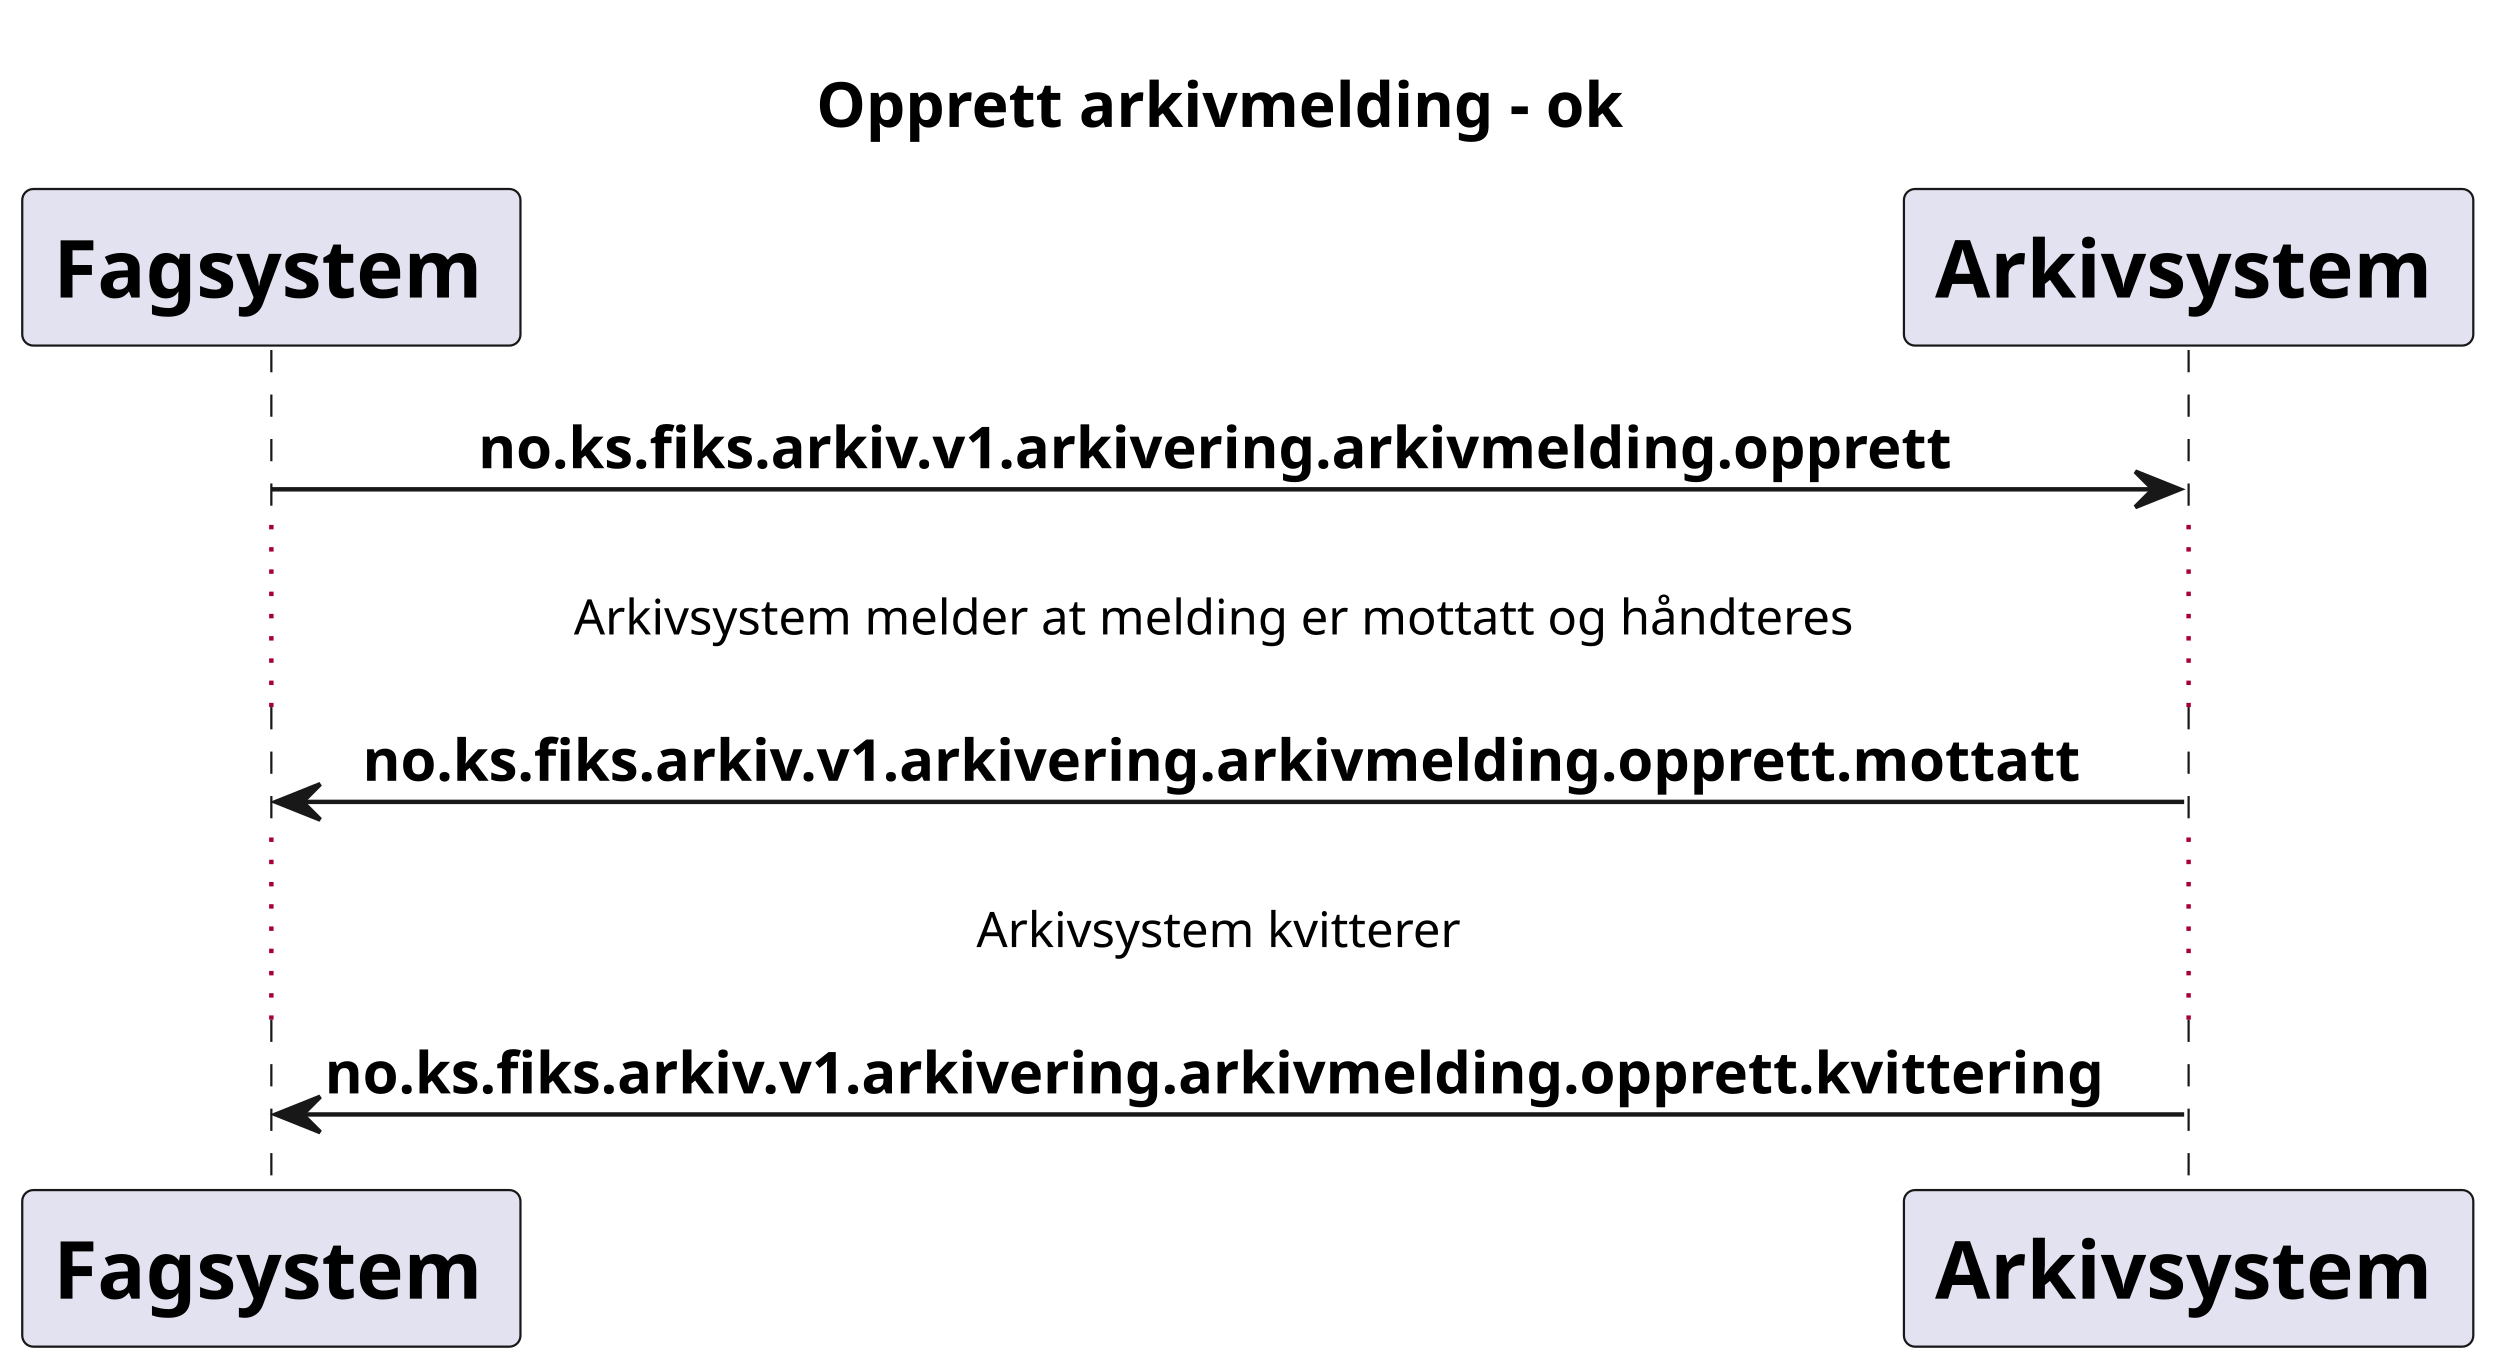
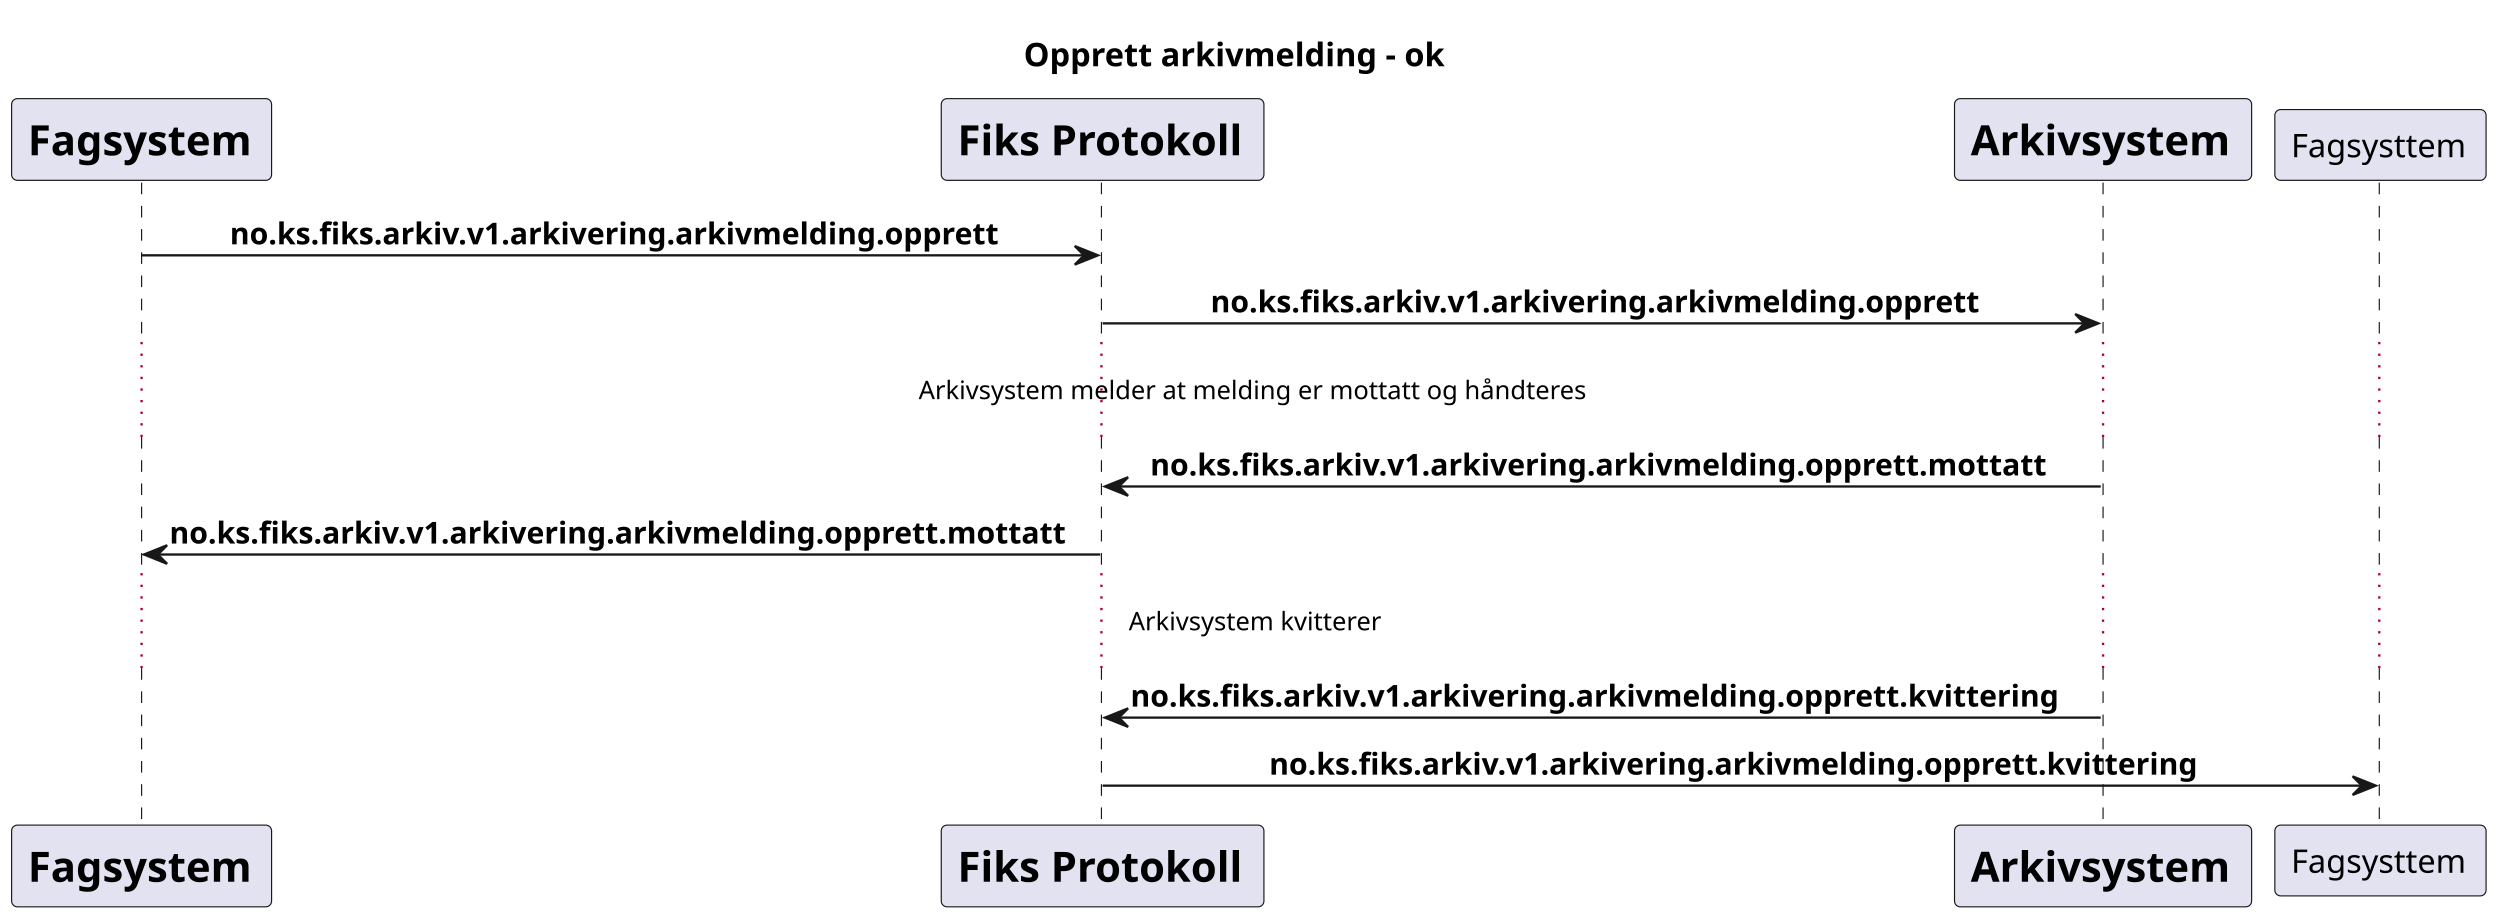
- <svg xmlns="http://www.w3.org/2000/svg" contentStyleType="text/css" height="308px" preserveAspectRatio="none" style="width:562px;height:308px;background:#FFFFFF;" version="1.1" viewBox="0 0 562 308" width="562px" zoomAndPan="magnify">
+ <svg xmlns="http://www.w3.org/2000/svg" contentStyleType="text/css" height="396px" preserveAspectRatio="none" style="width:1077px;height:396px;background:#FFFFFF;" version="1.1" viewBox="0 0 1077 396" width="1077px" zoomAndPan="magnify">
  <defs />
  <g>
-     <text fill="#000000" font-family="sans-serif" font-size="14" font-weight="bold" lengthAdjust="spacing" textLength="193" x="183.5" y="28.535">Opprett arkivmelding - ok</text>
-     <line style="stroke:#181818;stroke-width:0.5;stroke-dasharray:5.0,5.0;" x1="61" x2="61" y1="78.688" y2="117.998" />
-     <line style="stroke:#A80036;stroke-width:1.0;stroke-dasharray:1.0,4.0;" x1="61" x2="61" y1="117.998" y2="158.953" />
-     <line style="stroke:#181818;stroke-width:0.5;stroke-dasharray:5.0,5.0;" x1="61" x2="61" y1="158.953" y2="188.264" />
-     <line style="stroke:#A80036;stroke-width:1.0;stroke-dasharray:1.0,4.0;" x1="61" x2="61" y1="188.264" y2="229.219" />
-     <line style="stroke:#181818;stroke-width:0.5;stroke-dasharray:5.0,5.0;" x1="61" x2="61" y1="229.219" y2="268.529" />
-     <line style="stroke:#181818;stroke-width:0.5;stroke-dasharray:5.0,5.0;" x1="492" x2="492" y1="78.688" y2="117.998" />
-     <line style="stroke:#A80036;stroke-width:1.0;stroke-dasharray:1.0,4.0;" x1="492" x2="492" y1="117.998" y2="158.953" />
-     <line style="stroke:#181818;stroke-width:0.5;stroke-dasharray:5.0,5.0;" x1="492" x2="492" y1="158.953" y2="188.264" />
-     <line style="stroke:#A80036;stroke-width:1.0;stroke-dasharray:1.0,4.0;" x1="492" x2="492" y1="188.264" y2="229.219" />
-     <line style="stroke:#181818;stroke-width:0.5;stroke-dasharray:5.0,5.0;" x1="492" x2="492" y1="229.219" y2="268.529" />
+     <text fill="#000000" font-family="sans-serif" font-size="14" font-weight="bold" lengthAdjust="spacing" textLength="193" x="441" y="28.535">Opprett arkivmelding - ok</text>
+     <line style="stroke:#181818;stroke-width:0.5;stroke-dasharray:5.0,5.0;" x1="61" x2="61" y1="78.688" y2="147.309" />
+     <line style="stroke:#A80036;stroke-width:1.0;stroke-dasharray:1.0,4.0;" x1="61" x2="61" y1="147.309" y2="188.264" />
+     <line style="stroke:#181818;stroke-width:0.5;stroke-dasharray:5.0,5.0;" x1="61" x2="61" y1="188.264" y2="246.885" />
+     <line style="stroke:#A80036;stroke-width:1.0;stroke-dasharray:1.0,4.0;" x1="61" x2="61" y1="246.885" y2="287.84" />
+     <line style="stroke:#181818;stroke-width:0.5;stroke-dasharray:5.0,5.0;" x1="61" x2="61" y1="287.84" y2="356.461" />
+     <line style="stroke:#181818;stroke-width:0.5;stroke-dasharray:5.0,5.0;" x1="474.5" x2="474.5" y1="78.688" y2="147.309" />
+     <line style="stroke:#A80036;stroke-width:1.0;stroke-dasharray:1.0,4.0;" x1="474.5" x2="474.5" y1="147.309" y2="188.264" />
+     <line style="stroke:#181818;stroke-width:0.5;stroke-dasharray:5.0,5.0;" x1="474.5" x2="474.5" y1="188.264" y2="246.885" />
+     <line style="stroke:#A80036;stroke-width:1.0;stroke-dasharray:1.0,4.0;" x1="474.5" x2="474.5" y1="246.885" y2="287.84" />
+     <line style="stroke:#181818;stroke-width:0.5;stroke-dasharray:5.0,5.0;" x1="474.5" x2="474.5" y1="287.84" y2="356.461" />
+     <line style="stroke:#181818;stroke-width:0.5;stroke-dasharray:5.0,5.0;" x1="906" x2="906" y1="78.688" y2="147.309" />
+     <line style="stroke:#A80036;stroke-width:1.0;stroke-dasharray:1.0,4.0;" x1="906" x2="906" y1="147.309" y2="188.264" />
+     <line style="stroke:#181818;stroke-width:0.5;stroke-dasharray:5.0,5.0;" x1="906" x2="906" y1="188.264" y2="246.885" />
+     <line style="stroke:#A80036;stroke-width:1.0;stroke-dasharray:1.0,4.0;" x1="906" x2="906" y1="246.885" y2="287.84" />
+     <line style="stroke:#181818;stroke-width:0.5;stroke-dasharray:5.0,5.0;" x1="906" x2="906" y1="287.84" y2="356.461" />
+     <line style="stroke:#181818;stroke-width:0.5;stroke-dasharray:5.0,5.0;" x1="1025" x2="1025" y1="78.688" y2="147.309" />
+     <line style="stroke:#A80036;stroke-width:1.0;stroke-dasharray:1.0,4.0;" x1="1025" x2="1025" y1="147.309" y2="188.264" />
+     <line style="stroke:#181818;stroke-width:0.5;stroke-dasharray:5.0,5.0;" x1="1025" x2="1025" y1="188.264" y2="246.885" />
+     <line style="stroke:#A80036;stroke-width:1.0;stroke-dasharray:1.0,4.0;" x1="1025" x2="1025" y1="246.885" y2="287.84" />
+     <line style="stroke:#181818;stroke-width:0.5;stroke-dasharray:5.0,5.0;" x1="1025" x2="1025" y1="287.84" y2="356.461" />
    <rect fill="#E2E2F0" height="35.199" rx="2.5" ry="2.5" style="stroke:#181818;stroke-width:0.5;" width="112" x="5" y="42.488" />
    <text fill="#000000" font-family="sans-serif" font-size="18" font-weight="bold" lengthAdjust="spacing" textLength="98" x="12" y="66.891">Fagsystem</text>
-     <rect fill="#E2E2F0" height="35.199" rx="2.5" ry="2.5" style="stroke:#181818;stroke-width:0.5;" width="112" x="5" y="267.529" />
-     <text fill="#000000" font-family="sans-serif" font-size="18" font-weight="bold" lengthAdjust="spacing" textLength="98" x="12" y="291.932">Fagsystem</text>
-     <rect fill="#E2E2F0" height="35.199" rx="2.5" ry="2.5" style="stroke:#181818;stroke-width:0.5;" width="128" x="428" y="42.488" />
-     <text fill="#000000" font-family="sans-serif" font-size="18" font-weight="bold" lengthAdjust="spacing" textLength="114" x="435" y="66.891">Arkivsystem</text>
-     <rect fill="#E2E2F0" height="35.199" rx="2.5" ry="2.5" style="stroke:#181818;stroke-width:0.5;" width="128" x="428" y="267.529" />
-     <text fill="#000000" font-family="sans-serif" font-size="18" font-weight="bold" lengthAdjust="spacing" textLength="114" x="435" y="291.932">Arkivsystem</text>
-     <polygon fill="#181818" points="480,105.998,490,109.998,480,113.998,484,109.998" style="stroke:#181818;stroke-width:1.0;" />
-     <line style="stroke:#181818;stroke-width:1.0;" x1="61" x2="486" y1="109.998" y2="109.998" />
-     <text fill="#000000" font-family="sans-serif" font-size="13" font-weight="bold" lengthAdjust="spacing" textLength="338" x="107.5" y="105.256">no.ks.fiks.arkiv.v1.arkivering.arkivmelding.opprett</text>
-     <text fill="#000000" font-family="sans-serif" font-size="11" lengthAdjust="spacing" textLength="295" x="129" y="142.633">Arkivsystem melder at melding er mottatt og håndteres</text>
-     <polygon fill="#181818" points="72,176.264,62,180.264,72,184.264,68,180.264" style="stroke:#181818;stroke-width:1.0;" />
-     <line style="stroke:#181818;stroke-width:1.0;" x1="66" x2="491" y1="180.264" y2="180.264" />
-     <text fill="#000000" font-family="sans-serif" font-size="13" font-weight="bold" lengthAdjust="spacing" textLength="390" x="81.5" y="175.522">no.ks.fiks.arkiv.v1.arkivering.arkivmelding.opprett.mottatt</text>
-     <text fill="#000000" font-family="sans-serif" font-size="11" lengthAdjust="spacing" textLength="114" x="219.5" y="212.898">Arkivsystem kvitterer</text>
-     <polygon fill="#181818" points="72,246.529,62,250.529,72,254.529,68,250.529" style="stroke:#181818;stroke-width:1.0;" />
-     <line style="stroke:#181818;stroke-width:1.0;" x1="66" x2="491" y1="250.529" y2="250.529" />
-     <text fill="#000000" font-family="sans-serif" font-size="13" font-weight="bold" lengthAdjust="spacing" textLength="407" x="73" y="245.787">no.ks.fiks.arkiv.v1.arkivering.arkivmelding.opprett.kvittering</text>
+     <rect fill="#E2E2F0" height="35.199" rx="2.5" ry="2.5" style="stroke:#181818;stroke-width:0.5;" width="112" x="5" y="355.461" />
+     <text fill="#000000" font-family="sans-serif" font-size="18" font-weight="bold" lengthAdjust="spacing" textLength="98" x="12" y="379.863">Fagsystem</text>
+     <rect fill="#E2E2F0" height="35.199" rx="2.5" ry="2.5" style="stroke:#181818;stroke-width:0.5;" width="139" x="405.5" y="42.488" />
+     <text fill="#000000" font-family="sans-serif" font-size="18" font-weight="bold" lengthAdjust="spacing" textLength="125" x="412.5" y="66.891">Fiks Protokoll</text>
+     <rect fill="#E2E2F0" height="35.199" rx="2.5" ry="2.5" style="stroke:#181818;stroke-width:0.5;" width="139" x="405.5" y="355.461" />
+     <text fill="#000000" font-family="sans-serif" font-size="18" font-weight="bold" lengthAdjust="spacing" textLength="125" x="412.5" y="379.863">Fiks Protokoll</text>
+     <rect fill="#E2E2F0" height="35.199" rx="2.5" ry="2.5" style="stroke:#181818;stroke-width:0.5;" width="128" x="842" y="42.488" />
+     <text fill="#000000" font-family="sans-serif" font-size="18" font-weight="bold" lengthAdjust="spacing" textLength="114" x="849" y="66.891">Arkivsystem</text>
+     <rect fill="#E2E2F0" height="35.199" rx="2.5" ry="2.5" style="stroke:#181818;stroke-width:0.5;" width="128" x="842" y="355.461" />
+     <text fill="#000000" font-family="sans-serif" font-size="18" font-weight="bold" lengthAdjust="spacing" textLength="114" x="849" y="379.863">Arkivsystem</text>
+     <rect fill="#E2E2F0" height="30.488" rx="2.5" ry="2.5" style="stroke:#181818;stroke-width:0.5;" width="91" x="980" y="47.199" />
+     <text fill="#000000" font-family="sans-serif" font-size="14" lengthAdjust="spacing" textLength="77" x="987" y="67.734">Fagsysttem</text>
+     <rect fill="#E2E2F0" height="30.488" rx="2.5" ry="2.5" style="stroke:#181818;stroke-width:0.5;" width="91" x="980" y="355.461" />
+     <text fill="#000000" font-family="sans-serif" font-size="14" lengthAdjust="spacing" textLength="77" x="987" y="375.996">Fagsysttem</text>
+     <polygon fill="#181818" points="463,105.998,473,109.998,463,113.998,467,109.998" style="stroke:#181818;stroke-width:1.0;" />
+     <line style="stroke:#181818;stroke-width:1.0;" x1="61" x2="469" y1="109.998" y2="109.998" />
+     <text fill="#000000" font-family="sans-serif" font-size="13" font-weight="bold" lengthAdjust="spacing" textLength="338" x="99" y="105.256">no.ks.fiks.arkiv.v1.arkivering.arkivmelding.opprett</text>
+     <polygon fill="#181818" points="894,135.309,904,139.309,894,143.309,898,139.309" style="stroke:#181818;stroke-width:1.0;" />
+     <line style="stroke:#181818;stroke-width:1.0;" x1="475" x2="900" y1="139.309" y2="139.309" />
+     <text fill="#000000" font-family="sans-serif" font-size="13" font-weight="bold" lengthAdjust="spacing" textLength="338" x="521.5" y="134.566">no.ks.fiks.arkiv.v1.arkivering.arkivmelding.opprett</text>
+     <text fill="#000000" font-family="sans-serif" font-size="11" lengthAdjust="spacing" textLength="295" x="395.75" y="171.943">Arkivsystem melder at melding er mottatt og håndteres</text>
+     <polygon fill="#181818" points="486,205.574,476,209.574,486,213.574,482,209.574" style="stroke:#181818;stroke-width:1.0;" />
+     <line style="stroke:#181818;stroke-width:1.0;" x1="480" x2="905" y1="209.574" y2="209.574" />
+     <text fill="#000000" font-family="sans-serif" font-size="13" font-weight="bold" lengthAdjust="spacing" textLength="390" x="495.5" y="204.832">no.ks.fiks.arkiv.v1.arkivering.arkivmelding.opprett.mottatt</text>
+     <polygon fill="#181818" points="72,234.885,62,238.885,72,242.885,68,238.885" style="stroke:#181818;stroke-width:1.0;" />
+     <line style="stroke:#181818;stroke-width:1.0;" x1="66" x2="474" y1="238.885" y2="238.885" />
+     <text fill="#000000" font-family="sans-serif" font-size="13" font-weight="bold" lengthAdjust="spacing" textLength="390" x="73" y="234.143">no.ks.fiks.arkiv.v1.arkivering.arkivmelding.opprett.mottatt</text>
+     <text fill="#000000" font-family="sans-serif" font-size="11" lengthAdjust="spacing" textLength="114" x="486.25" y="271.519">Arkivsystem kvitterer</text>
+     <polygon fill="#181818" points="486,305.15,476,309.15,486,313.15,482,309.15" style="stroke:#181818;stroke-width:1.0;" />
+     <line style="stroke:#181818;stroke-width:1.0;" x1="480" x2="905" y1="309.15" y2="309.15" />
+     <text fill="#000000" font-family="sans-serif" font-size="13" font-weight="bold" lengthAdjust="spacing" textLength="407" x="487" y="304.408">no.ks.fiks.arkiv.v1.arkivering.arkivmelding.opprett.kvittering</text>
+     <polygon fill="#181818" points="1013.5,334.461,1023.5,338.461,1013.5,342.461,1017.5,338.461" style="stroke:#181818;stroke-width:1.0;" />
+     <line style="stroke:#181818;stroke-width:1.0;" x1="475" x2="1019.5" y1="338.461" y2="338.461" />
+     <text fill="#000000" font-family="sans-serif" font-size="13" font-weight="bold" lengthAdjust="spacing" textLength="407" x="546.75" y="333.719">no.ks.fiks.arkiv.v1.arkivering.arkivmelding.opprett.kvittering</text>
  </g>
</svg>
